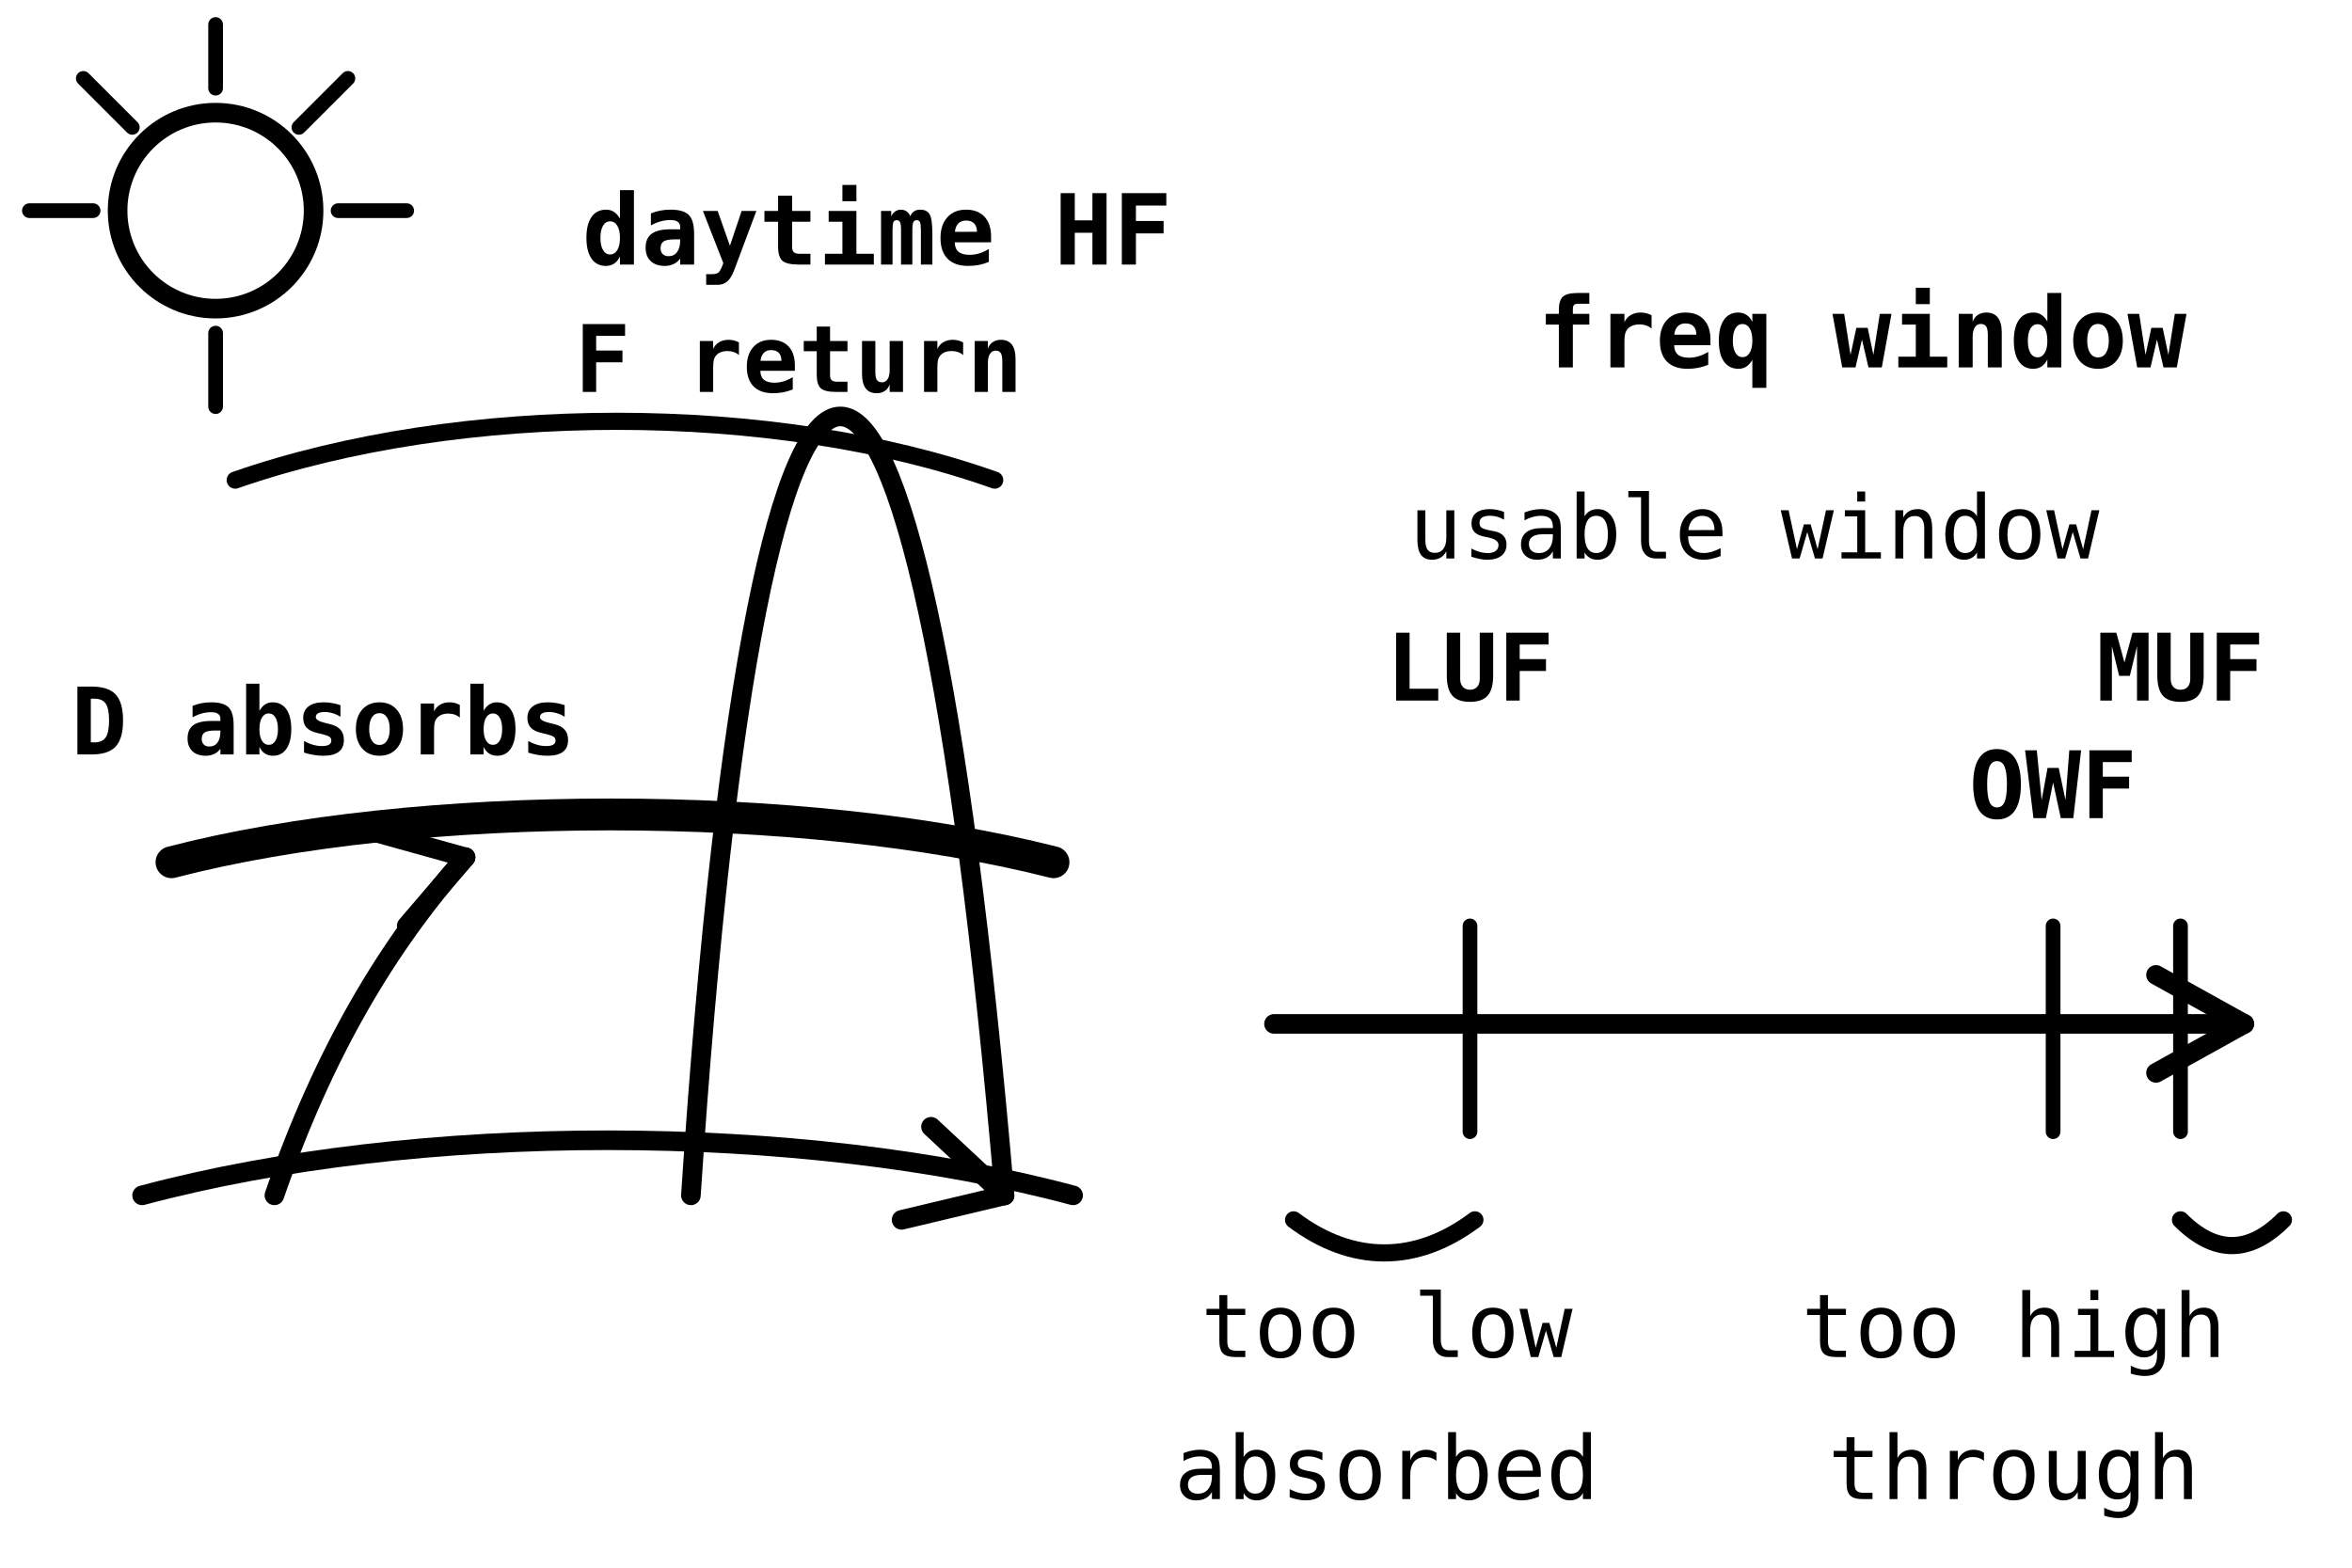
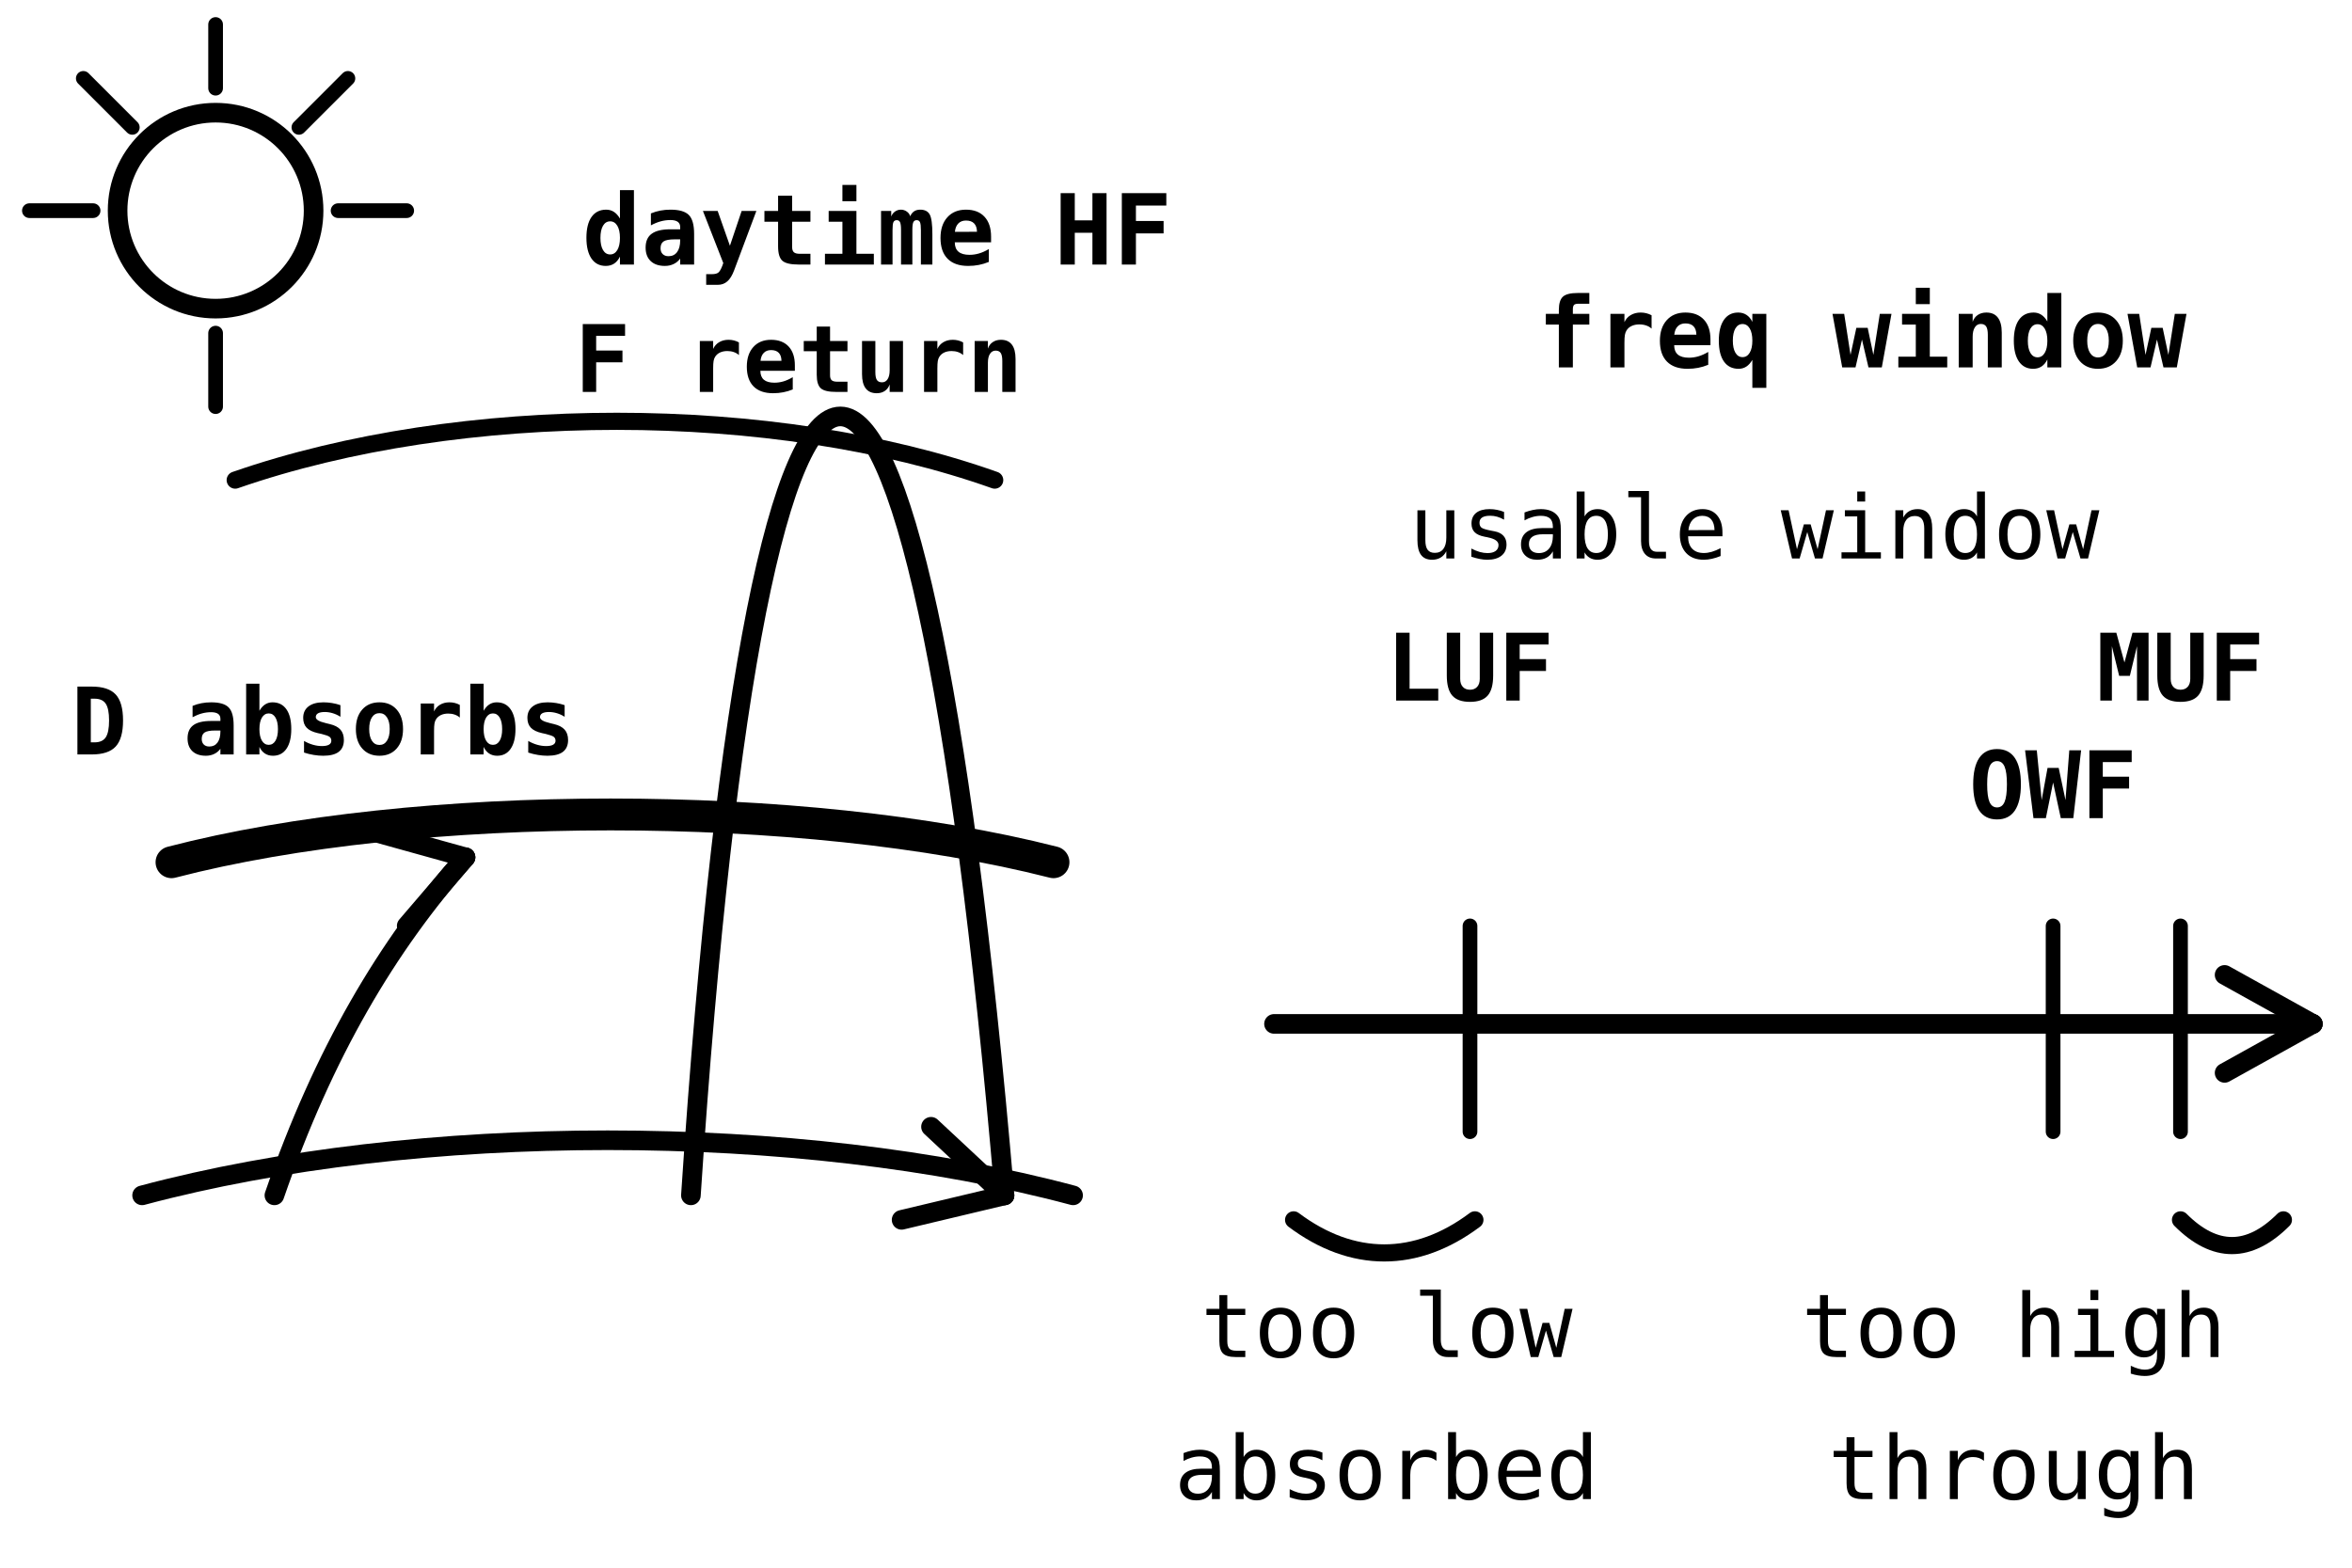
<svg xmlns="http://www.w3.org/2000/svg" id="daytime-absorption-frequency-window" viewBox="0 0 960 640" role="img">
  <g fill="none" stroke="currentColor" stroke-linecap="round" stroke-linejoin="round">
    <circle cx="88" cy="86" r="40" stroke-width="8" />
    <path d="M88 10 C88 20 88 28 88 36" stroke-width="6" />
    <path d="M88 136 C88 146 88 154 88 166" stroke-width="6" />
    <path d="M12 86 C22 86 30 86 38 86" stroke-width="6" />
    <path d="M138 86 C148 86 156 86 166 86" stroke-width="6" />
    <path d="M34 32 C42 40 48 46 54 52" stroke-width="6" />
    <path d="M142 32 C134 40 128 46 122 52" stroke-width="6" />
    <path d="M58 488 C170 458 326 458 438 488" stroke-width="8" />
    <path d="M70 352 C170 326 328 326 430 352" stroke-width="13" />
    <path d="M96 196 C188 164 316 164 406 196" stroke-width="7" />
    <path d="M112 488 C132 430 158 386 190 350" stroke-width="8" />
    <path d="M190 350 L154 340" stroke-width="8" />
    <path d="M190 350 L166 378" stroke-width="8" />
    <path d="M282 488 C310 64 374 64 410 488" stroke-width="8" />
    <path d="M410 488 L380 460" stroke-width="8" />
    <path d="M410 488 L368 498" stroke-width="8" />
-     <path d="M520 418 C642 418 770 418 916 418" stroke-width="8" />
-     <path d="M916 418 L880 398" stroke-width="8" />
-     <path d="M916 418 L880 438" stroke-width="8" />
+     <path d="M520 418 C650 418 806 418 944 418" stroke-width="8" />
+     <path d="M944 418 L908 398" stroke-width="8" />
+     <path d="M944 418 L908 438" stroke-width="8" />
    <path d="M600 378 C600 402 600 434 600 462" stroke-width="6" />
    <path d="M838 378 C838 402 838 434 838 462" stroke-width="6" />
    <path d="M890 378 C890 402 890 434 890 462" stroke-width="6" />
    <path d="M528 498 C552 516 578 516 602 498" stroke-width="7" />
    <path d="M890 498 C904 512 918 512 932 498" stroke-width="7" />
  </g>
  <g fill="currentColor" font-family="ui-monospace, SFMono-Regular, Menlo, Consolas, monospace" text-anchor="middle">
    <text x="358" y="108" font-size="40" font-weight="700">daytime HF</text>
    <text x="326" y="160" font-size="38" font-weight="700">F return</text>
    <text x="132" y="308" font-size="38" font-weight="700">D absorbs</text>
    <text x="760" y="150" font-size="40" font-weight="700">freq window</text>
    <text x="716" y="228" font-size="36">usable window</text>
    <text x="600" y="286" font-size="38" font-weight="700">LUF</text>
    <text x="838" y="334" font-size="38" font-weight="700">OWF</text>
    <text x="890" y="286" font-size="38" font-weight="700">MUF</text>
    <text x="566" y="554" font-size="36">too low</text>
    <text x="566" y="612" font-size="36">absorbed</text>
    <text x="822" y="554" font-size="36">too high</text>
    <text x="822" y="612" font-size="36">through</text>
  </g>
</svg>
